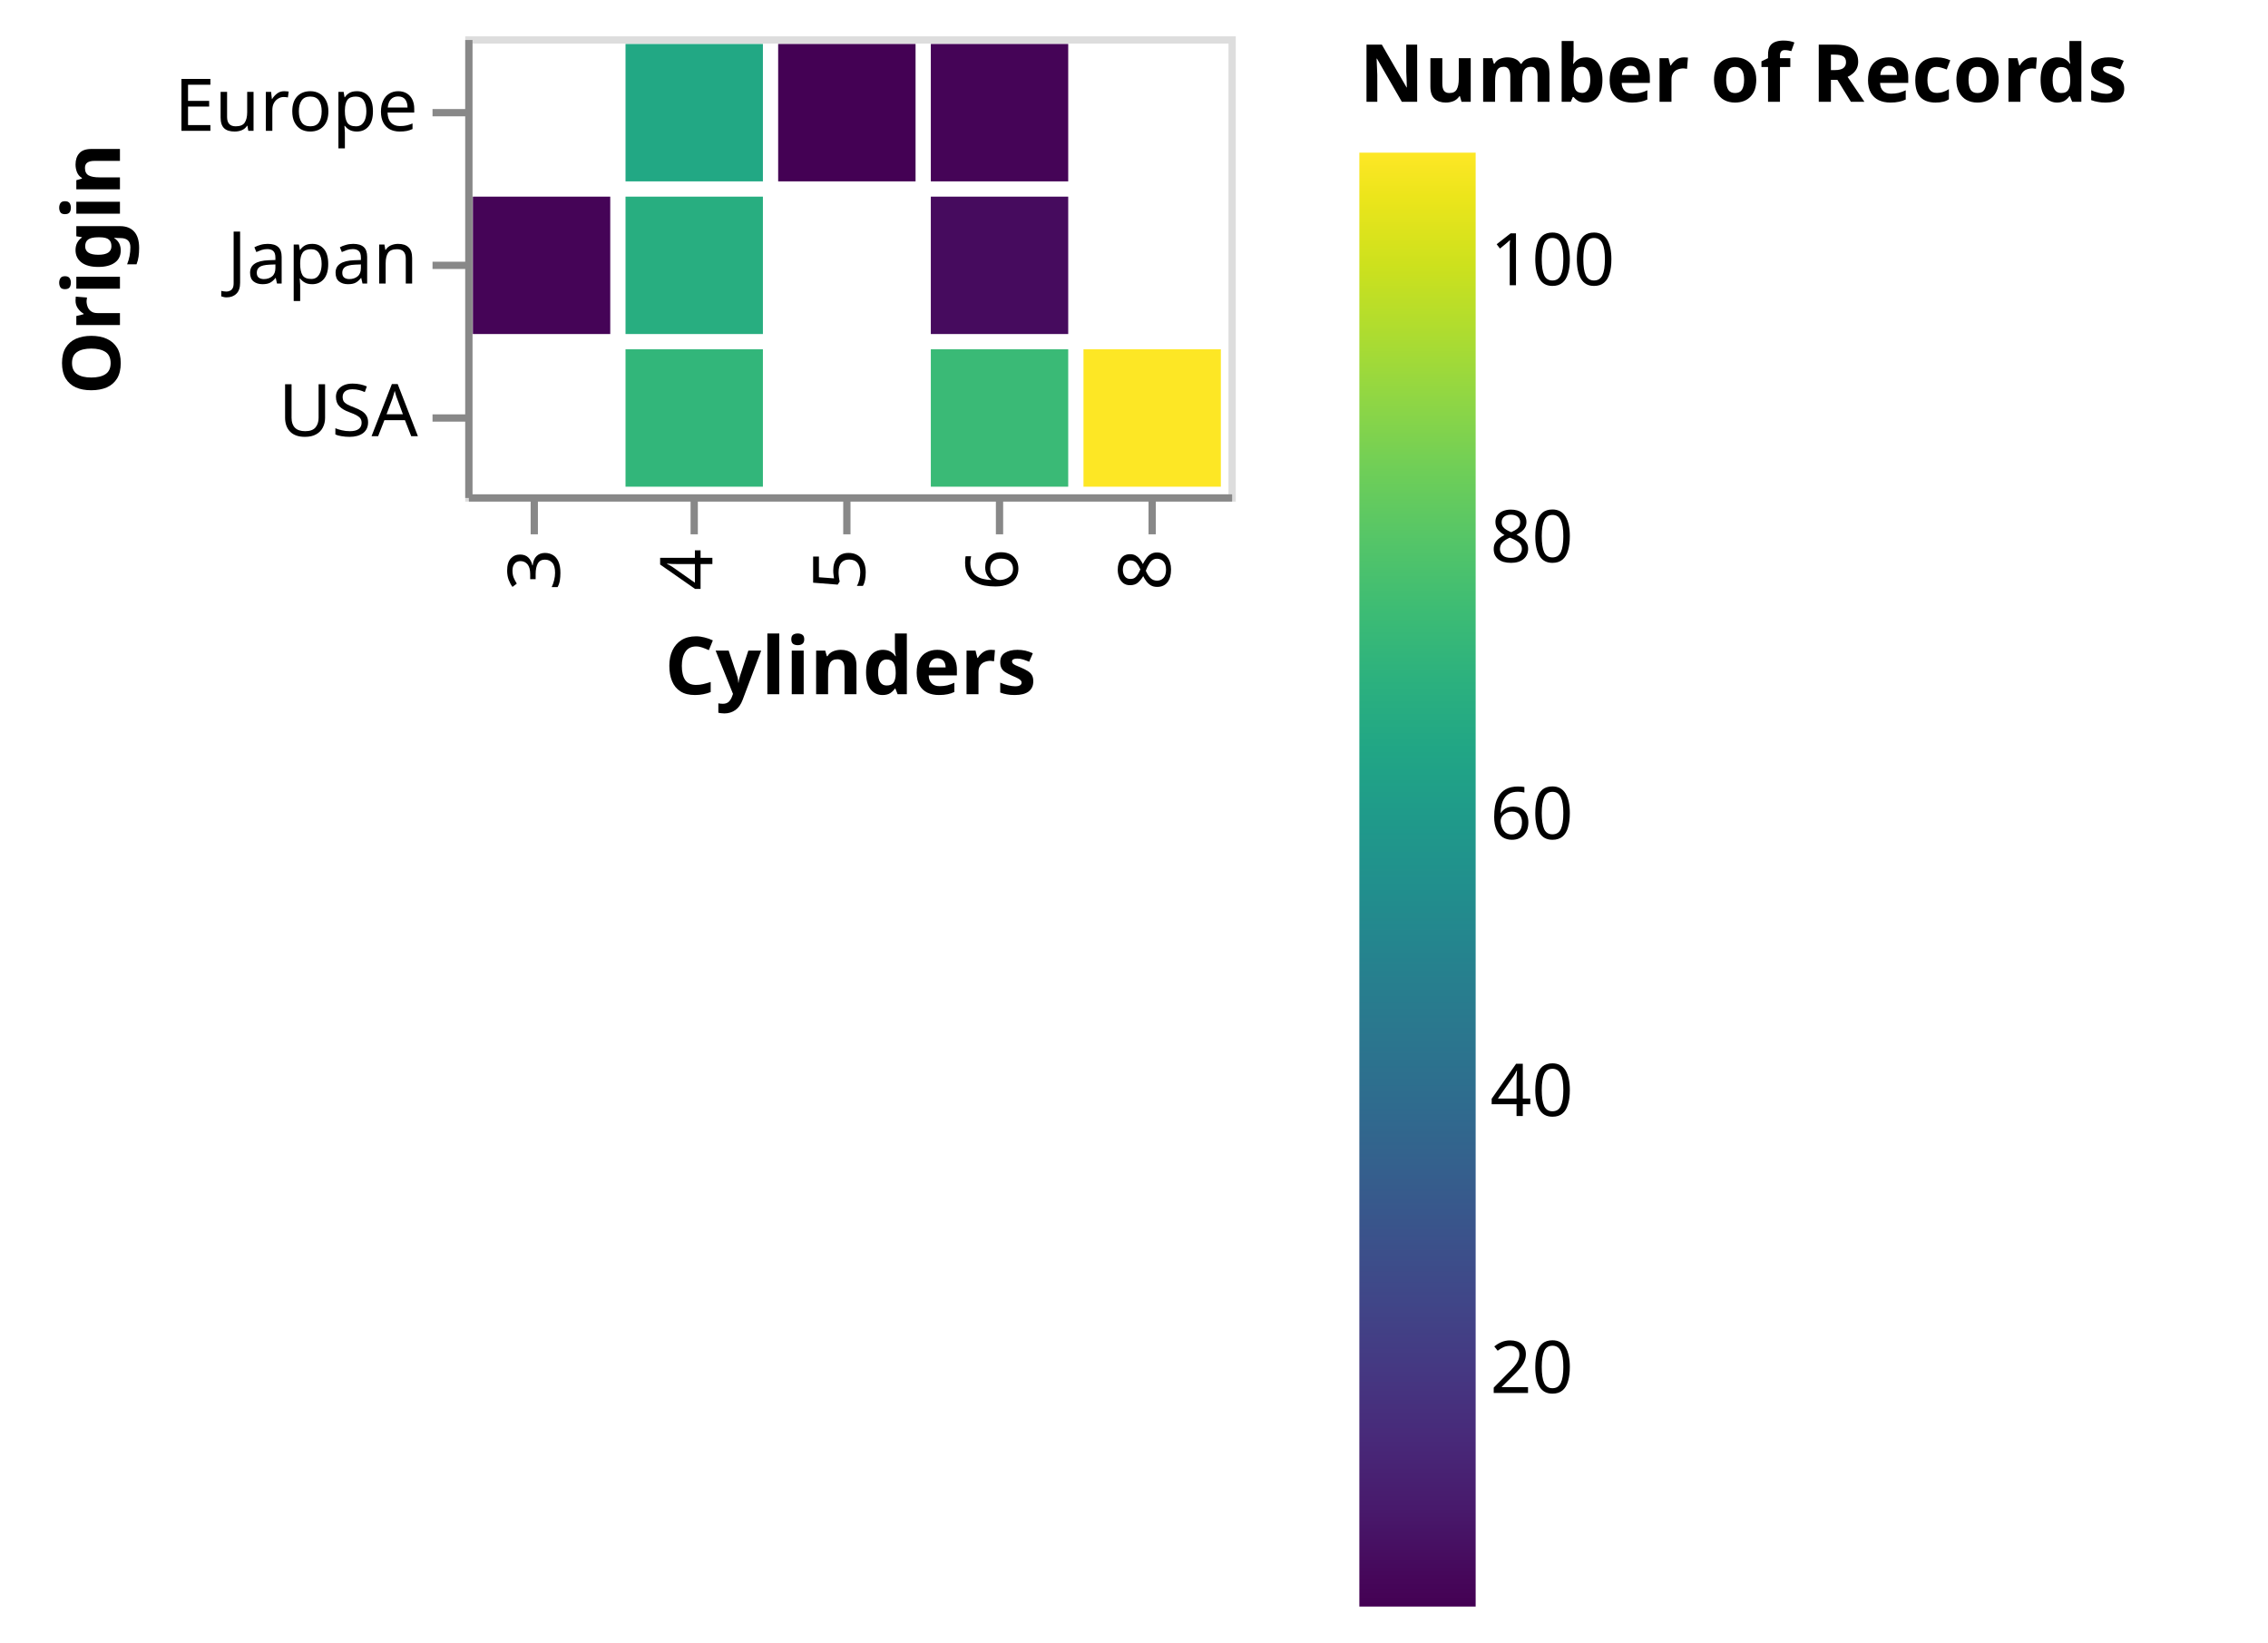
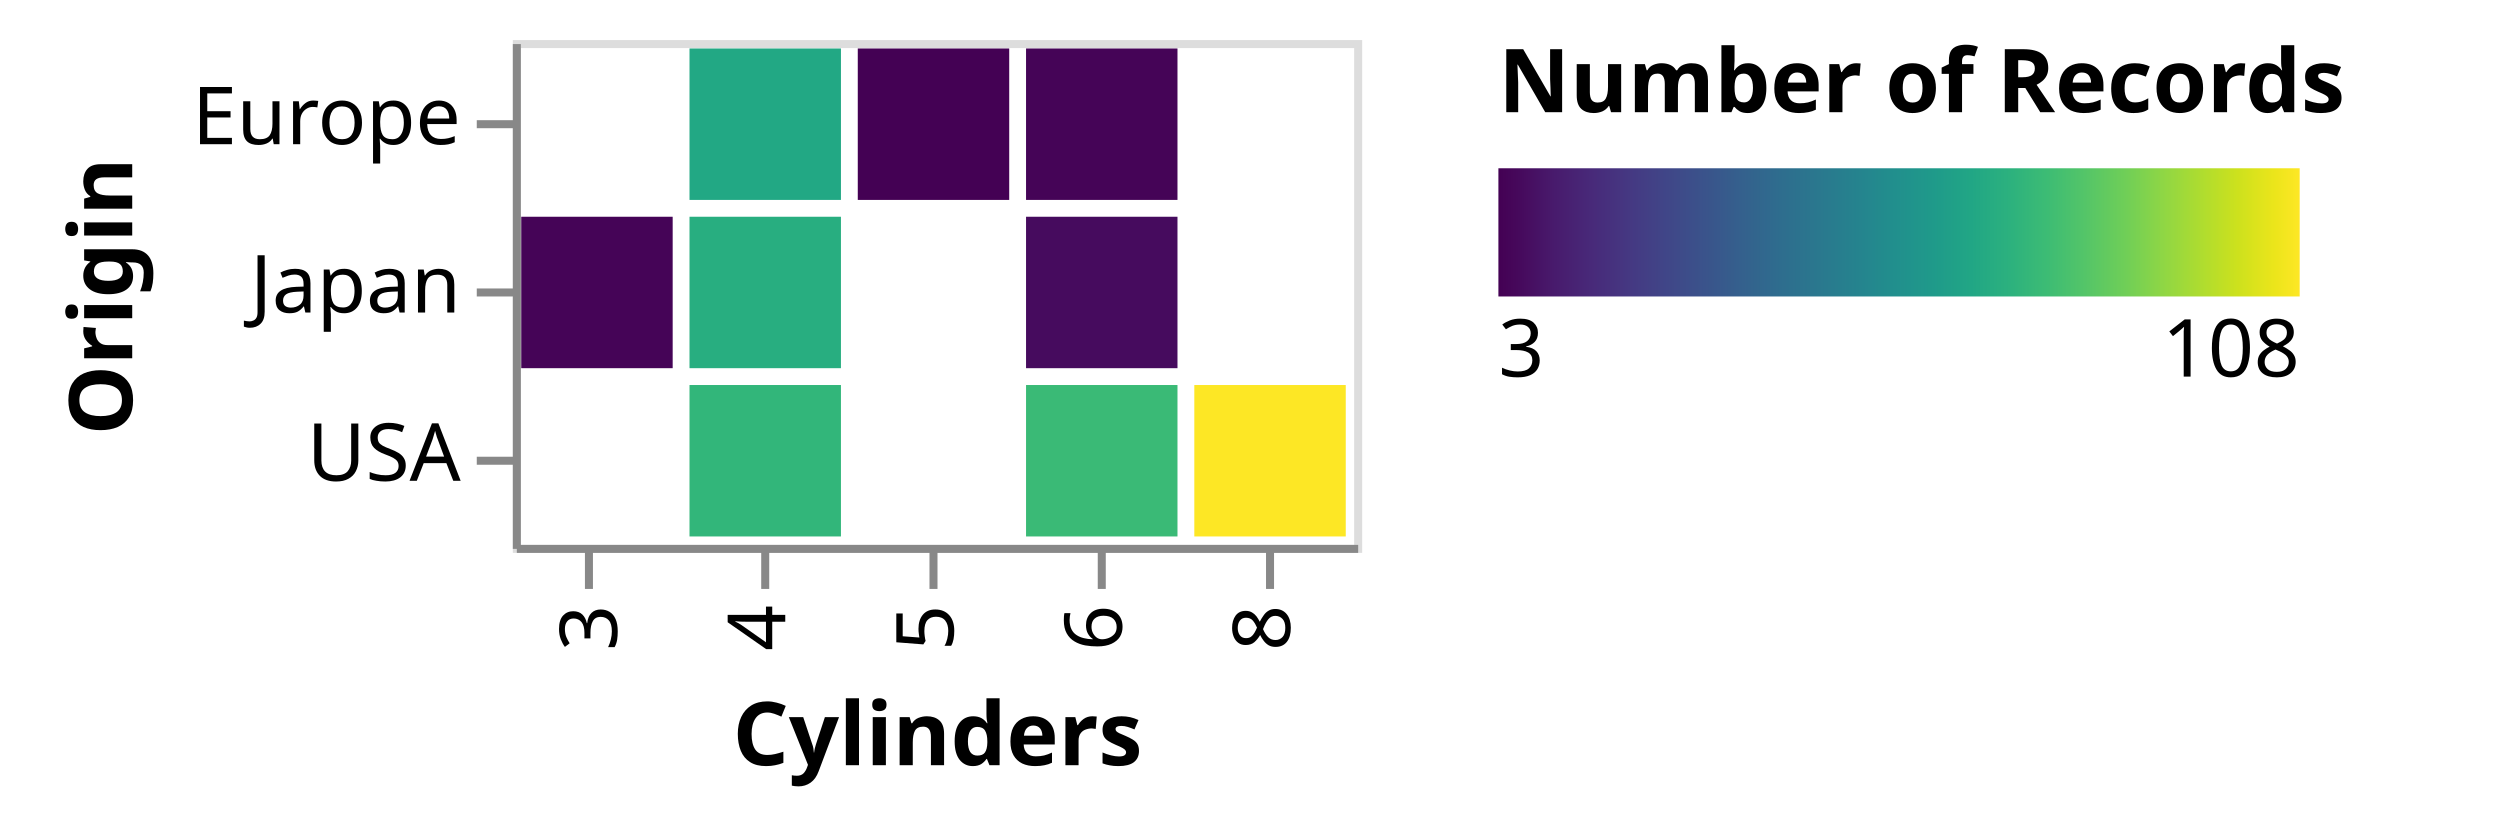
- <svg xmlns="http://www.w3.org/2000/svg" class="marks" width="312" height="226" viewBox="0 0 312 226" version="1.1">
+ <svg xmlns="http://www.w3.org/2000/svg" class="marks" width="312" height="104" viewBox="0 0 312 104" version="1.1">
  <defs>
-     <linearGradient id="gradient_0" x1="0" x2="0" y1="1" y2="0">
+     <linearGradient id="gradient_0" x1="0" x2="1" y1="0" y2="0">
      <stop offset="0" stop-color="#440154" />
      <stop offset="0.019" stop-color="#46075a" />
      <stop offset="0.067" stop-color="#481a6c" />
      <stop offset="0.114" stop-color="#482979" />
      <stop offset="0.162" stop-color="#453882" />
      <stop offset="0.21" stop-color="#404688" />
      <stop offset="0.257" stop-color="#3a538b" />
      <stop offset="0.305" stop-color="#34618d" />
      <stop offset="0.352" stop-color="#2e6d8e" />
      <stop offset="0.4" stop-color="#2a788e" />
      <stop offset="0.448" stop-color="#25838e" />
      <stop offset="0.495" stop-color="#218f8d" />
      <stop offset="0.543" stop-color="#1f9a8a" />
      <stop offset="0.59" stop-color="#21a685" />
      <stop offset="0.638" stop-color="#2cb17e" />
      <stop offset="0.686" stop-color="#3dbc74" />
      <stop offset="0.733" stop-color="#54c568" />
      <stop offset="0.781" stop-color="#6ece58" />
      <stop offset="0.829" stop-color="#8ed645" />
      <stop offset="0.876" stop-color="#addc30" />
      <stop offset="0.924" stop-color="#cde11d" />
      <stop offset="0.971" stop-color="#ece51b" />
      <stop offset="1" stop-color="#fde725" />
    </linearGradient>
  </defs>
  <g transform="translate(64,5)">
    <g class="mark-group role-frame root">
      <g transform="translate(0,0)">
        <path class="background" d="M0.5,0.5h105v63h-105Z" style="fill: none; stroke: #ddd;" />
        <g>
          <g class="mark-rect role-mark marks">
            <path d="M85.05,43.05h18.9v18.9h-18.9Z" style="fill: #fde725;" />
            <path d="M22.05,1.05h18.9v18.9h-18.9Z" style="fill: #22a884;" />
            <path d="M22.05,22.05h18.9v18.9h-18.9Z" style="fill: #28ae80;" />
            <path d="M64.05,43.05h18.9v18.9h-18.9Z" style="fill: #3aba76;" />
            <path d="M22.05,43.05h18.9v18.9h-18.9Z" style="fill: #32b67a;" />
            <path d="M1.05,22.05h18.9v18.9h-18.9Z" style="fill: #450457;" />
            <path d="M64.05,22.05h18.9v18.9h-18.9Z" style="fill: #460b5e;" />
            <path d="M64.05,1.05h18.9v18.9h-18.9Z" style="fill: #450457;" />
            <path d="M43.05,1.05h18.9v18.9h-18.9Z" style="fill: #440154;" />
          </g>
          <g class="mark-group role-legend">
            <g transform="translate(123,0)">
-               <path class="background" d="M0,0h120v216h-120Z" style="pointer-events: none; fill: none;" />
+               <path class="background" d="M0,0h120v45h-120Z" style="pointer-events: none; fill: none;" />
              <g>
                <g class="mark-group role-legend-entry">
                  <g transform="translate(0,16)">
                    <path class="background" d="M0,0h0v0h0Z" style="pointer-events: none; fill: none;" />
                    <g>
                      <g class="mark-rect role-legend-gradient" style="pointer-events: none;">
-                         <path d="M0,0h16v200h-16Z" style="fill: url(#gradient_0); stroke: #ddd; stroke-width: 0; opacity: 1;" />
+                         <path d="M0,0h100v16h-100Z" style="fill: url(#gradient_0); stroke: #ddd; stroke-width: 0; opacity: 1;" />
                      </g>
                      <g class="mark-text role-legend-label" style="pointer-events: none;">
-                         <text text-anchor="start" transform="translate(18,170.619)" style="font-family: sans-serif; font-size: 10px; fill: #000; opacity: 1;">20</text>
-                         <text text-anchor="start" transform="translate(18,132.5238)" style="font-family: sans-serif; font-size: 10px; fill: #000; opacity: 1;">40</text>
-                         <text text-anchor="start" transform="translate(18,94.42857)" style="font-family: sans-serif; font-size: 10px; fill: #000; opacity: 1;">60</text>
-                         <text text-anchor="start" transform="translate(18,56.33333)" style="font-family: sans-serif; font-size: 10px; fill: #000; opacity: 1;">80</text>
-                         <text text-anchor="start" transform="translate(18,18.2381)" style="font-family: sans-serif; font-size: 10px; fill: #000; opacity: 1;">100</text>
+                         <text text-anchor="start" transform="translate(0,26)" style="font-family: sans-serif; font-size: 10px; fill: #000; opacity: 1;">3</text>
+                         <text text-anchor="end" transform="translate(100,26)" style="font-family: sans-serif; font-size: 10px; fill: #000; opacity: 1;">108</text>
                      </g>
                    </g>
                  </g>
                </g>
                <g class="mark-text role-legend-title" style="pointer-events: none;">
                  <text text-anchor="start" transform="translate(0,9)" style="font-family: sans-serif; font-size: 11px; font-weight: bold; fill: #000; opacity: 1;">Number of Records</text>
                </g>
              </g>
            </g>
          </g>
          <g class="mark-group role-axis">
            <g transform="translate(0.5,63.5)">
              <path class="background" d="M0,0h0v0h0Z" style="pointer-events: none; fill: none;" />
              <g>
                <g class="mark-rule role-axis-tick" style="pointer-events: none;">
                  <line transform="translate(9,0)" x2="0" y2="5" style="fill: none; stroke: #888; stroke-width: 1; opacity: 1;" />
                  <line transform="translate(31,0)" x2="0" y2="5" style="fill: none; stroke: #888; stroke-width: 1; opacity: 1;" />
                  <line transform="translate(52,0)" x2="0" y2="5" style="fill: none; stroke: #888; stroke-width: 1; opacity: 1;" />
                  <line transform="translate(73,0)" x2="0" y2="5" style="fill: none; stroke: #888; stroke-width: 1; opacity: 1;" />
                  <line transform="translate(94,0)" x2="0" y2="5" style="fill: none; stroke: #888; stroke-width: 1; opacity: 1;" />
                </g>
                <g class="mark-text role-axis-label" style="pointer-events: none;">
                  <text text-anchor="end" transform="translate(9.5,7) rotate(270) translate(0,3)" style="font-family: sans-serif; font-size: 10px; fill: #000; opacity: 1;">3</text>
                  <text text-anchor="end" transform="translate(30.5,7) rotate(270) translate(0,3)" style="font-family: sans-serif; font-size: 10px; fill: #000; opacity: 1;">4</text>
                  <text text-anchor="end" transform="translate(51.5,7) rotate(270) translate(0,3)" style="font-family: sans-serif; font-size: 10px; fill: #000; opacity: 1;">5</text>
                  <text text-anchor="end" transform="translate(72.5,7) rotate(270) translate(0,3)" style="font-family: sans-serif; font-size: 10px; fill: #000; opacity: 1;">6</text>
                  <text text-anchor="end" transform="translate(93.5,7) rotate(270) translate(0,3)" style="font-family: sans-serif; font-size: 10px; fill: #000; opacity: 1;">8</text>
                </g>
                <g class="mark-rule role-axis-domain" style="pointer-events: none;">
                  <line transform="translate(0,0)" x2="105" y2="0" style="fill: none; stroke: #888; stroke-width: 1; opacity: 1;" />
                </g>
                <g class="mark-text role-axis-title" style="pointer-events: none;">
                  <text text-anchor="middle" transform="translate(52.5,27)" style="font-family: sans-serif; font-size: 11px; font-weight: bold; fill: #000; opacity: 1;">Cylinders</text>
                </g>
              </g>
            </g>
          </g>
          <g class="mark-group role-axis">
            <g transform="translate(0.5,0.5)">
              <path class="background" d="M0,0h0v0h0Z" style="pointer-events: none; fill: none;" />
              <g>
                <g class="mark-rule role-axis-tick" style="pointer-events: none;">
                  <line transform="translate(0,10)" x2="-5" y2="0" style="fill: none; stroke: #888; stroke-width: 1; opacity: 1;" />
                  <line transform="translate(0,31)" x2="-5" y2="0" style="fill: none; stroke: #888; stroke-width: 1; opacity: 1;" />
                  <line transform="translate(0,52)" x2="-5" y2="0" style="fill: none; stroke: #888; stroke-width: 1; opacity: 1;" />
                </g>
                <g class="mark-text role-axis-label" style="pointer-events: none;">
                  <text text-anchor="end" transform="translate(-7,12.5)" style="font-family: sans-serif; font-size: 10px; fill: #000; opacity: 1;">Europe</text>
                  <text text-anchor="end" transform="translate(-7,33.5)" style="font-family: sans-serif; font-size: 10px; fill: #000; opacity: 1;">Japan</text>
                  <text text-anchor="end" transform="translate(-7,54.5)" style="font-family: sans-serif; font-size: 10px; fill: #000; opacity: 1;">USA</text>
                </g>
                <g class="mark-rule role-axis-domain" style="pointer-events: none;">
                  <line transform="translate(0,0)" x2="0" y2="63" style="fill: none; stroke: #888; stroke-width: 1; opacity: 1;" />
                </g>
                <g class="mark-text role-axis-title" style="pointer-events: none;">
                  <text text-anchor="middle" transform="translate(-46,31.5) rotate(-90) translate(0,-2)" style="font-family: sans-serif; font-size: 11px; font-weight: bold; fill: #000; opacity: 1;">Origin</text>
                </g>
              </g>
            </g>
          </g>
        </g>
      </g>
    </g>
  </g>
</svg>
